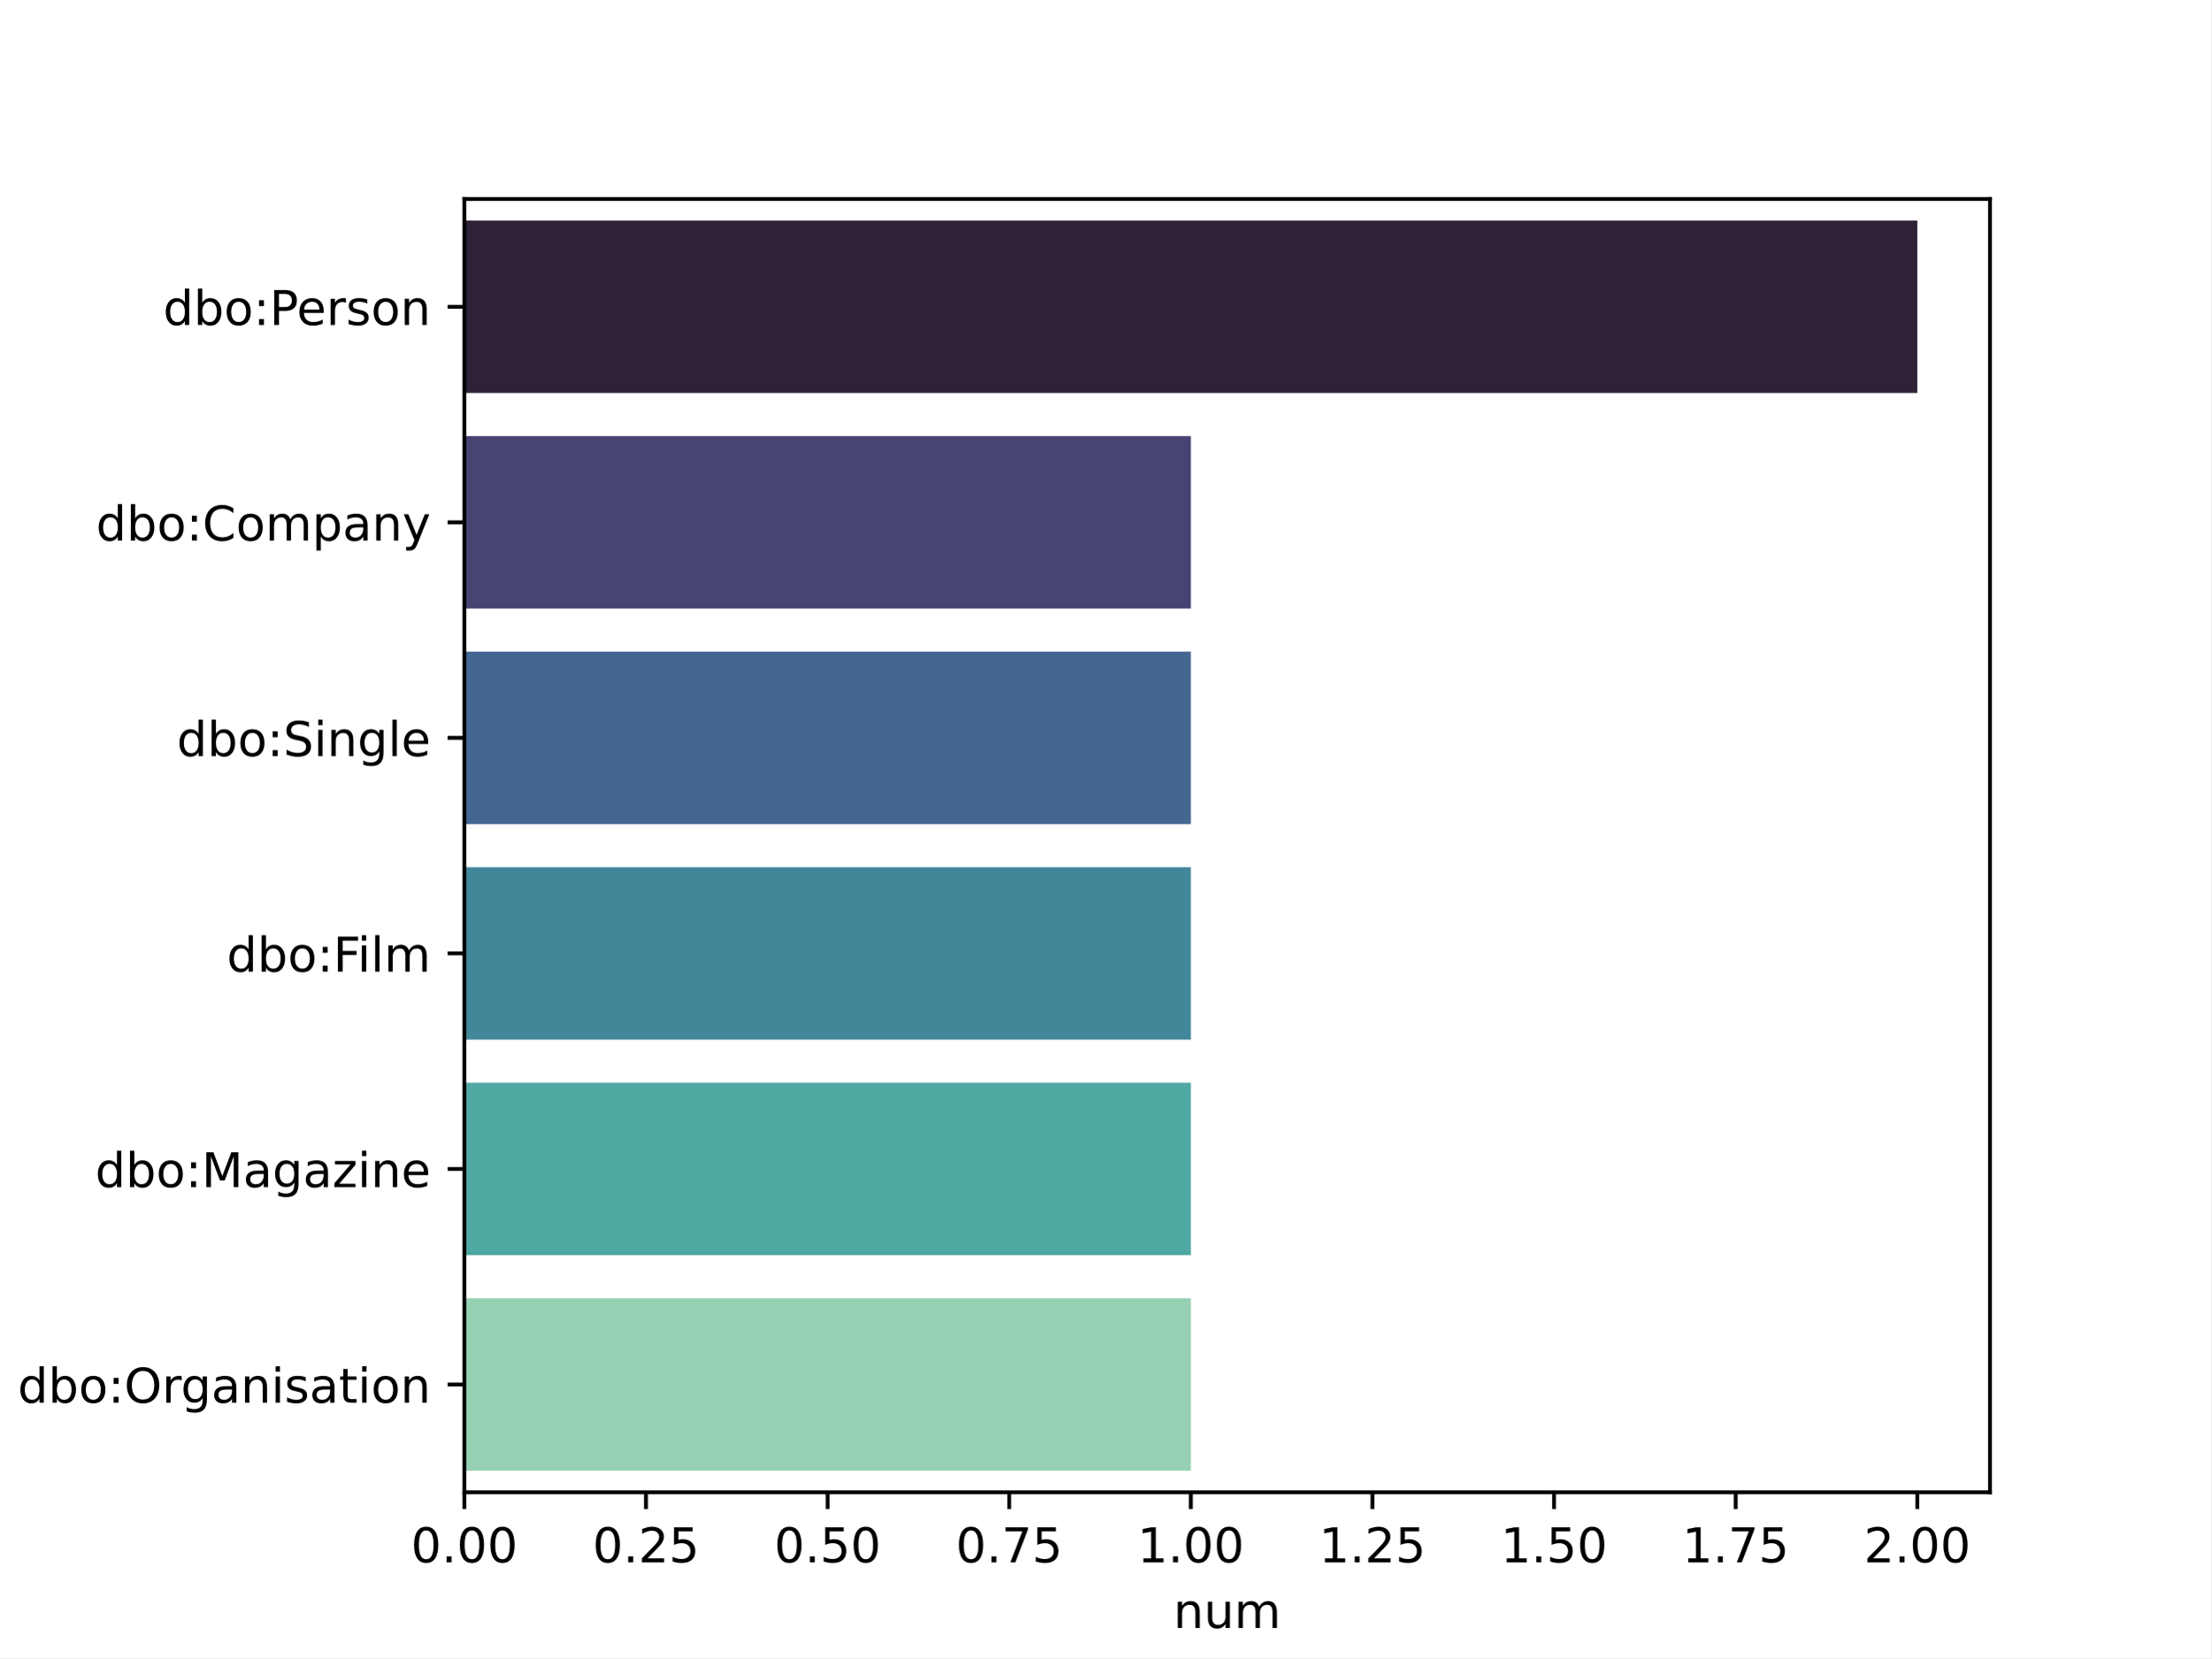
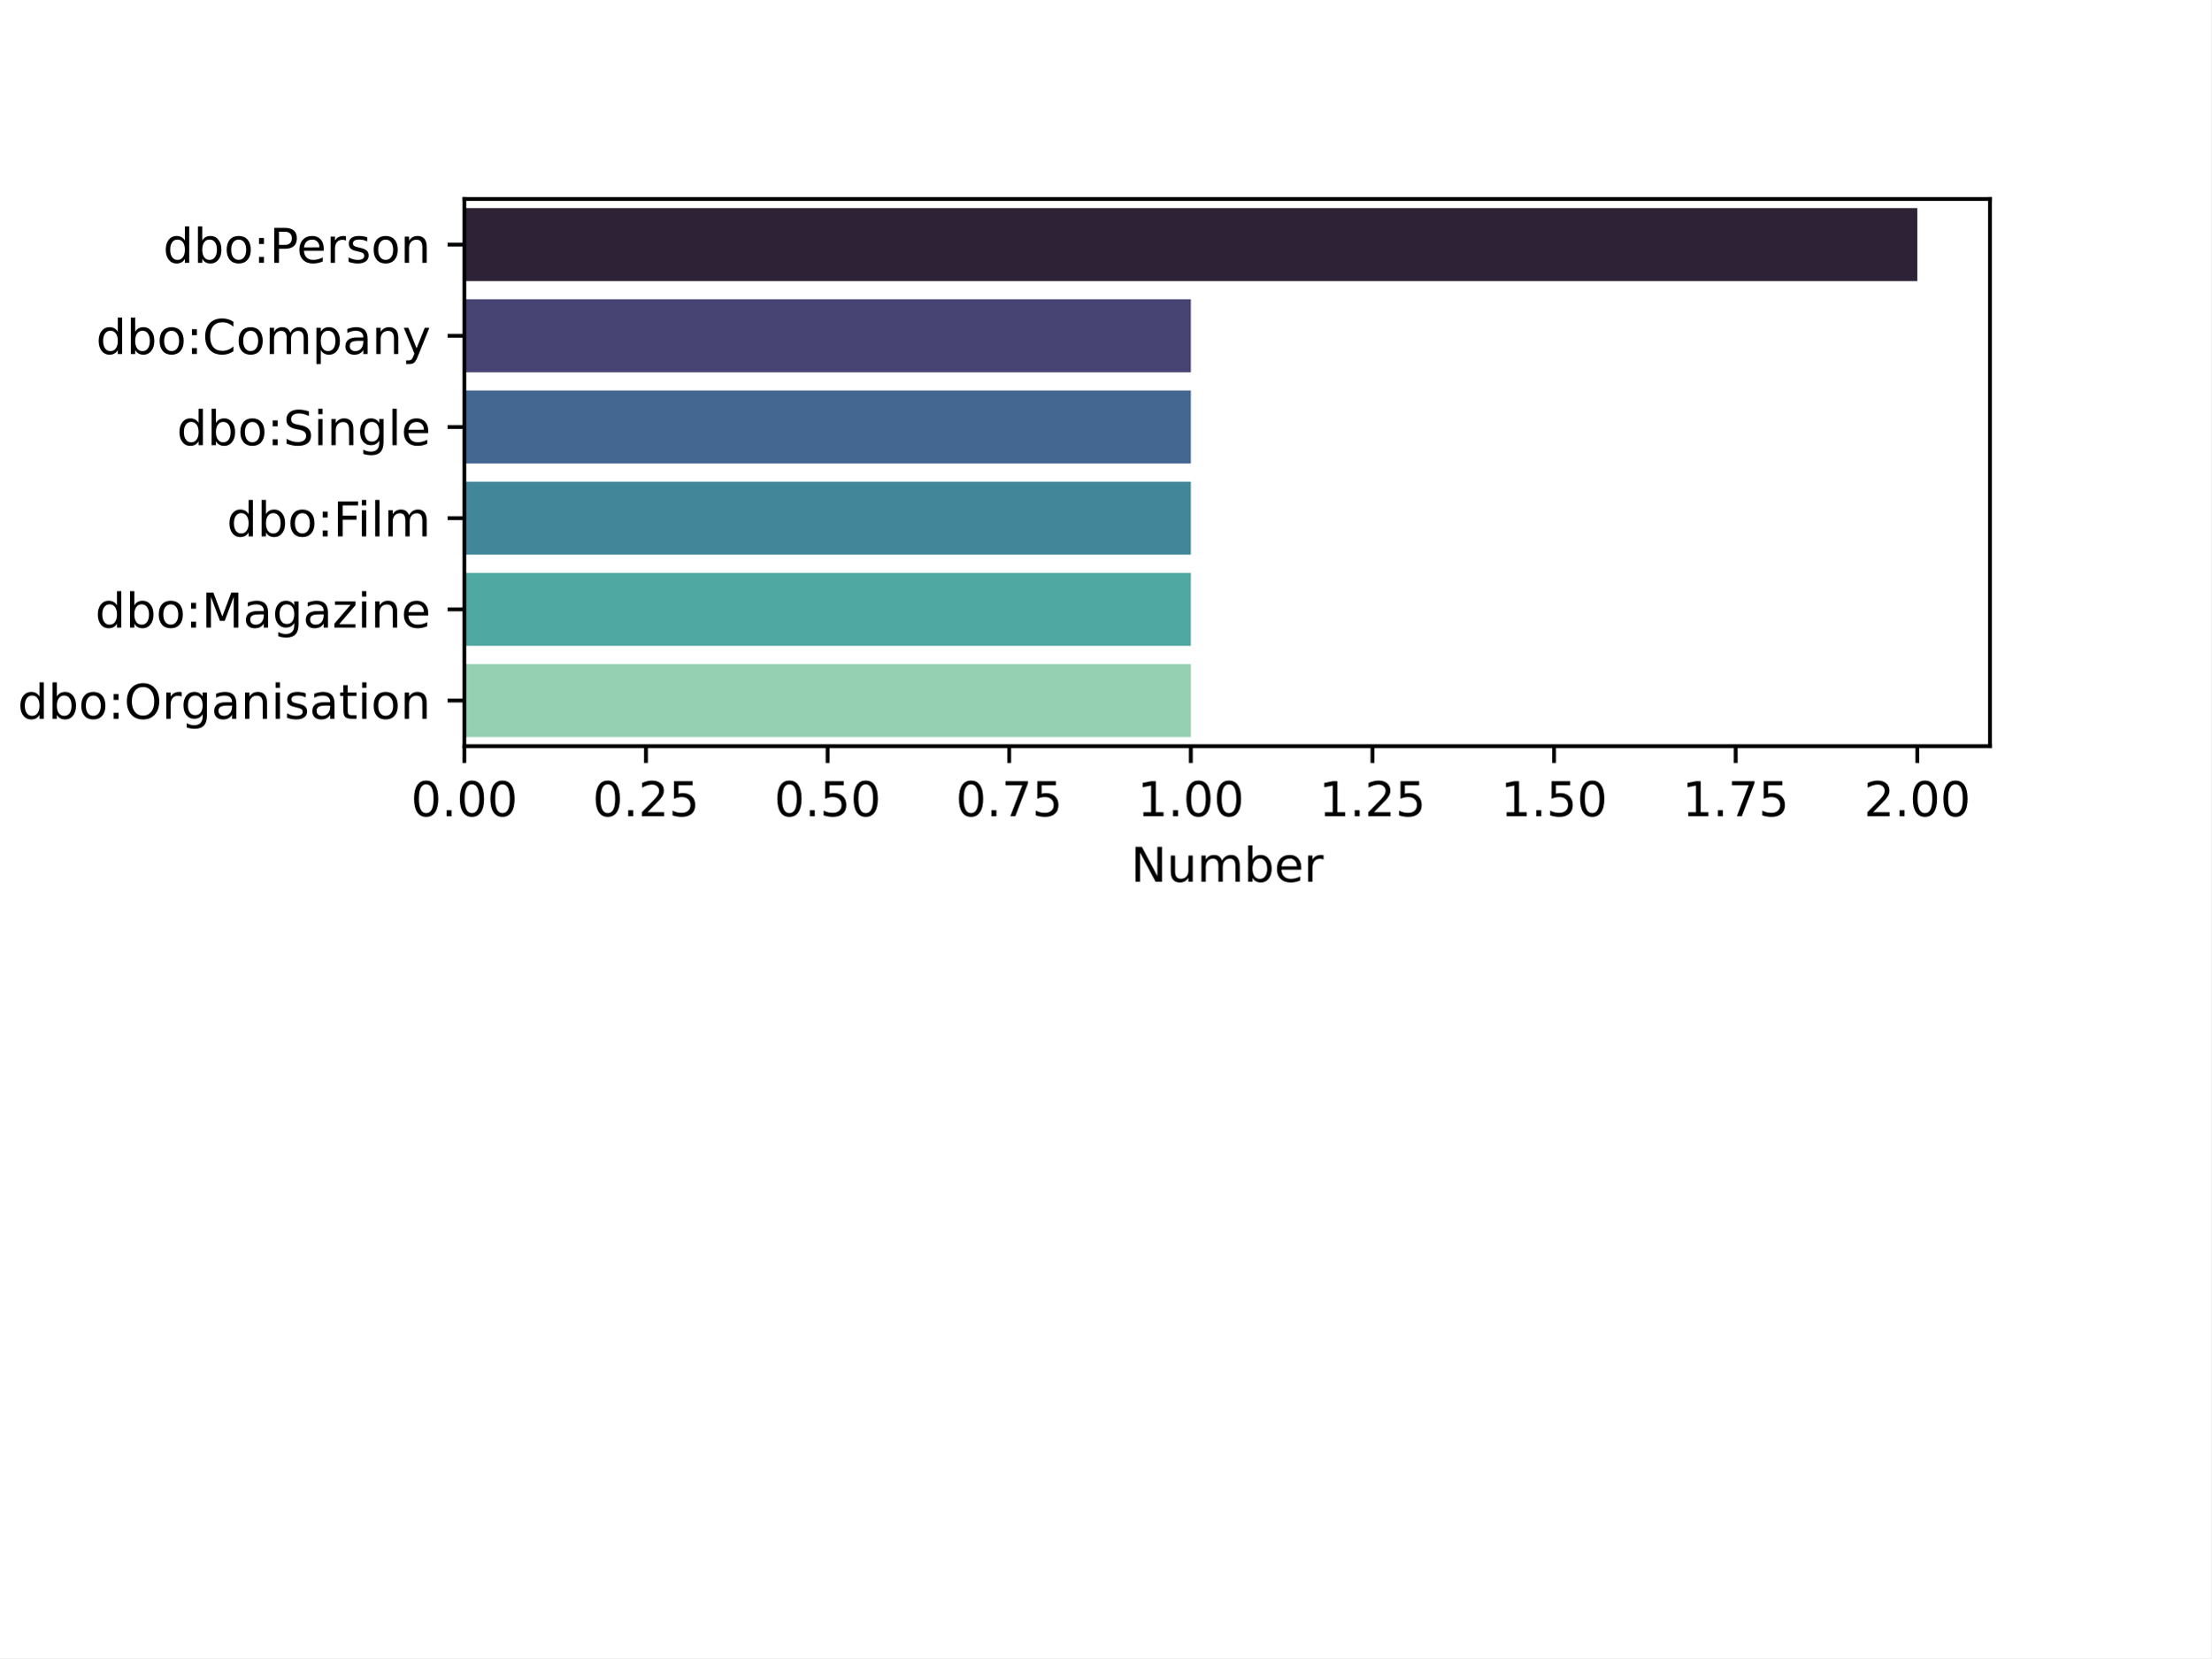
<svg xmlns="http://www.w3.org/2000/svg" xmlns:xlink="http://www.w3.org/1999/xlink" width="460.8pt" height="345.6pt" viewBox="0 0 460.8 345.6" version="1.1">
  <defs>
    <style type="text/css">*{stroke-linejoin: round; stroke-linecap: butt}</style>
  </defs>
  <g id="figure_1">
    <g id="patch_1">
      <path d="M 0 345.6  L 460.8 345.6  L 460.8 0  L 0 0  z " style="fill: #ffffff" />
    </g>
    <g id="axes_1">
      <g id="patch_2">
-         <path d="M 96.768 311.04  L 414.72 311.04  L 414.72 41.472  L 96.768 41.472  z " style="fill: #ffffff" />
+         <path d="M 96.768 155.52  L 414.72 155.52  L 414.72 41.472  L 96.768 41.472  z " style="fill: #ffffff" />
      </g>
      <g id="patch_3">
-         <path d="M 96.768 45.965  L 399.579 45.965  L 399.579 81.907  L 96.768 81.907  z " clip-path="url(#pd2dfa32636)" style="fill: #2e2237" />
+         <path d="M 96.768 43.373  L 399.579 43.373  L 399.579 58.579  L 96.768 58.579  z " clip-path="url(#p7ae90b29bd)" style="fill: #2e2237" />
      </g>
      <g id="patch_4">
-         <path d="M 96.768 90.893  L 248.174 90.893  L 248.174 126.835  L 96.768 126.835  z " clip-path="url(#pd2dfa32636)" style="fill: #474473" />
+         <path d="M 96.768 62.381  L 248.174 62.381  L 248.174 77.587  L 96.768 77.587  z " clip-path="url(#p7ae90b29bd)" style="fill: #474473" />
      </g>
      <g id="patch_5">
-         <path d="M 96.768 135.821  L 248.174 135.821  L 248.174 171.763  L 96.768 171.763  z " clip-path="url(#pd2dfa32636)" style="fill: #446791" />
+         <path d="M 96.768 81.389  L 248.174 81.389  L 248.174 96.595  L 96.768 96.595  z " clip-path="url(#p7ae90b29bd)" style="fill: #446791" />
      </g>
      <g id="patch_6">
-         <path d="M 96.768 180.749  L 248.174 180.749  L 248.174 216.691  L 96.768 216.691  z " clip-path="url(#pd2dfa32636)" style="fill: #428799" />
+         <path d="M 96.768 100.397  L 248.174 100.397  L 248.174 115.603  L 96.768 115.603  z " clip-path="url(#p7ae90b29bd)" style="fill: #428799" />
      </g>
      <g id="patch_7">
-         <path d="M 96.768 225.677  L 248.174 225.677  L 248.174 261.619  L 96.768 261.619  z " clip-path="url(#pd2dfa32636)" style="fill: #4fa8a1" />
+         <path d="M 96.768 119.405  L 248.174 119.405  L 248.174 134.611  L 96.768 134.611  z " clip-path="url(#p7ae90b29bd)" style="fill: #4fa8a1" />
      </g>
      <g id="patch_8">
-         <path d="M 96.768 270.605  L 248.174 270.605  L 248.174 306.547  L 96.768 306.547  z " clip-path="url(#pd2dfa32636)" style="fill: #95d0b2" />
+         <path d="M 96.768 138.413  L 248.174 138.413  L 248.174 153.619  L 96.768 153.619  z " clip-path="url(#p7ae90b29bd)" style="fill: #95d0b2" />
      </g>
      <g id="matplotlib.axis_1">
        <g id="xtick_1">
          <g id="line2d_1">
            <defs>
-               <path id="m29db91b11c" d="M 0 0  L 0 3.5  " style="stroke: #000000; stroke-width: 0.8" />
+               <path id="ma6554f3b16" d="M 0 0  L 0 3.5  " style="stroke: #000000; stroke-width: 0.8" />
            </defs>
            <g>
-               <use xlink:href="#m29db91b11c" x="96.768" y="311.04" style="stroke: #000000; stroke-width: 0.8" />
+               <use xlink:href="#ma6554f3b16" x="96.768" y="155.52" style="stroke: #000000; stroke-width: 0.8" />
            </g>
          </g>
          <g id="text_1">
-             <g transform="translate(85.63519 325.6384)scale(0.1 -0.1)">
+             <g transform="translate(85.63519 170.1184)scale(0.1 -0.1)">
              <defs>
                <path id="DejaVuSans-30" d="M 2034 4250  Q 1547 4250 1301 3770  Q 1056 3291 1056 2328  Q 1056 1369 1301 889  Q 1547 409 2034 409  Q 2525 409 2770 889  Q 3016 1369 3016 2328  Q 3016 3291 2770 3770  Q 2525 4250 2034 4250  z M 2034 4750  Q 2819 4750 3233 4129  Q 3647 3509 3647 2328  Q 3647 1150 3233 529  Q 2819 -91 2034 -91  Q 1250 -91 836 529  Q 422 1150 422 2328  Q 422 3509 836 4129  Q 1250 4750 2034 4750  z " transform="scale(0.015625)" />
                <path id="DejaVuSans-2e" d="M 684 794  L 1344 794  L 1344 0  L 684 0  L 684 794  z " transform="scale(0.015625)" />
              </defs>
              <use xlink:href="#DejaVuSans-30" />
              <use xlink:href="#DejaVuSans-2e" x="63.623" />
              <use xlink:href="#DejaVuSans-30" x="95.41" />
              <use xlink:href="#DejaVuSans-30" x="159.033" />
            </g>
          </g>
        </g>
        <g id="xtick_2">
          <g id="line2d_2">
            <g>
-               <use xlink:href="#m29db91b11c" x="134.619" y="311.04" style="stroke: #000000; stroke-width: 0.8" />
+               <use xlink:href="#ma6554f3b16" x="134.619" y="155.52" style="stroke: #000000; stroke-width: 0.8" />
            </g>
          </g>
          <g id="text_2">
-             <g transform="translate(123.4866 325.6384)scale(0.1 -0.1)">
+             <g transform="translate(123.4866 170.1184)scale(0.1 -0.1)">
              <defs>
                <path id="DejaVuSans-32" d="M 1228 531  L 3431 531  L 3431 0  L 469 0  L 469 531  Q 828 903 1448 1529  Q 2069 2156 2228 2338  Q 2531 2678 2651 2914  Q 2772 3150 2772 3378  Q 2772 3750 2511 3984  Q 2250 4219 1831 4219  Q 1534 4219 1204 4116  Q 875 4013 500 3803  L 500 4441  Q 881 4594 1212 4672  Q 1544 4750 1819 4750  Q 2544 4750 2975 4387  Q 3406 4025 3406 3419  Q 3406 3131 3298 2873  Q 3191 2616 2906 2266  Q 2828 2175 2409 1742  Q 1991 1309 1228 531  z " transform="scale(0.015625)" />
                <path id="DejaVuSans-35" d="M 691 4666  L 3169 4666  L 3169 4134  L 1269 4134  L 1269 2991  Q 1406 3038 1543 3061  Q 1681 3084 1819 3084  Q 2600 3084 3056 2656  Q 3513 2228 3513 1497  Q 3513 744 3044 326  Q 2575 -91 1722 -91  Q 1428 -91 1123 -41  Q 819 9 494 109  L 494 744  Q 775 591 1075 516  Q 1375 441 1709 441  Q 2250 441 2565 725  Q 2881 1009 2881 1497  Q 2881 1984 2565 2268  Q 2250 2553 1709 2553  Q 1456 2553 1204 2497  Q 953 2441 691 2322  L 691 4666  z " transform="scale(0.015625)" />
              </defs>
              <use xlink:href="#DejaVuSans-30" />
              <use xlink:href="#DejaVuSans-2e" x="63.623" />
              <use xlink:href="#DejaVuSans-32" x="95.41" />
              <use xlink:href="#DejaVuSans-35" x="159.033" />
            </g>
          </g>
        </g>
        <g id="xtick_3">
          <g id="line2d_3">
            <g>
-               <use xlink:href="#m29db91b11c" x="172.471" y="311.04" style="stroke: #000000; stroke-width: 0.8" />
+               <use xlink:href="#ma6554f3b16" x="172.471" y="155.52" style="stroke: #000000; stroke-width: 0.8" />
            </g>
          </g>
          <g id="text_3">
-             <g transform="translate(161.338 325.6384)scale(0.1 -0.1)">
+             <g transform="translate(161.338 170.1184)scale(0.1 -0.1)">
              <use xlink:href="#DejaVuSans-30" />
              <use xlink:href="#DejaVuSans-2e" x="63.623" />
              <use xlink:href="#DejaVuSans-35" x="95.41" />
              <use xlink:href="#DejaVuSans-30" x="159.033" />
            </g>
          </g>
        </g>
        <g id="xtick_4">
          <g id="line2d_4">
            <g>
-               <use xlink:href="#m29db91b11c" x="210.322" y="311.04" style="stroke: #000000; stroke-width: 0.8" />
+               <use xlink:href="#ma6554f3b16" x="210.322" y="155.52" style="stroke: #000000; stroke-width: 0.8" />
            </g>
          </g>
          <g id="text_4">
-             <g transform="translate(199.1895 325.6384)scale(0.1 -0.1)">
+             <g transform="translate(199.1895 170.1184)scale(0.1 -0.1)">
              <defs>
                <path id="DejaVuSans-37" d="M 525 4666  L 3525 4666  L 3525 4397  L 1831 0  L 1172 0  L 2766 4134  L 525 4134  L 525 4666  z " transform="scale(0.015625)" />
              </defs>
              <use xlink:href="#DejaVuSans-30" />
              <use xlink:href="#DejaVuSans-2e" x="63.623" />
              <use xlink:href="#DejaVuSans-37" x="95.41" />
              <use xlink:href="#DejaVuSans-35" x="159.033" />
            </g>
          </g>
        </g>
        <g id="xtick_5">
          <g id="line2d_5">
            <g>
-               <use xlink:href="#m29db91b11c" x="248.174" y="311.04" style="stroke: #000000; stroke-width: 0.8" />
+               <use xlink:href="#ma6554f3b16" x="248.174" y="155.52" style="stroke: #000000; stroke-width: 0.8" />
            </g>
          </g>
          <g id="text_5">
-             <g transform="translate(237.0409 325.6384)scale(0.1 -0.1)">
+             <g transform="translate(237.0409 170.1184)scale(0.1 -0.1)">
              <defs>
                <path id="DejaVuSans-31" d="M 794 531  L 1825 531  L 1825 4091  L 703 3866  L 703 4441  L 1819 4666  L 2450 4666  L 2450 531  L 3481 531  L 3481 0  L 794 0  L 794 531  z " transform="scale(0.015625)" />
              </defs>
              <use xlink:href="#DejaVuSans-31" />
              <use xlink:href="#DejaVuSans-2e" x="63.623" />
              <use xlink:href="#DejaVuSans-30" x="95.41" />
              <use xlink:href="#DejaVuSans-30" x="159.033" />
            </g>
          </g>
        </g>
        <g id="xtick_6">
          <g id="line2d_6">
            <g>
-               <use xlink:href="#m29db91b11c" x="286.025" y="311.04" style="stroke: #000000; stroke-width: 0.8" />
+               <use xlink:href="#ma6554f3b16" x="286.025" y="155.52" style="stroke: #000000; stroke-width: 0.8" />
            </g>
          </g>
          <g id="text_6">
-             <g transform="translate(274.8923 325.6384)scale(0.1 -0.1)">
+             <g transform="translate(274.8923 170.1184)scale(0.1 -0.1)">
              <use xlink:href="#DejaVuSans-31" />
              <use xlink:href="#DejaVuSans-2e" x="63.623" />
              <use xlink:href="#DejaVuSans-32" x="95.41" />
              <use xlink:href="#DejaVuSans-35" x="159.033" />
            </g>
          </g>
        </g>
        <g id="xtick_7">
          <g id="line2d_7">
            <g>
-               <use xlink:href="#m29db91b11c" x="323.877" y="311.04" style="stroke: #000000; stroke-width: 0.8" />
+               <use xlink:href="#ma6554f3b16" x="323.877" y="155.52" style="stroke: #000000; stroke-width: 0.8" />
            </g>
          </g>
          <g id="text_7">
-             <g transform="translate(312.7438 325.6384)scale(0.1 -0.1)">
+             <g transform="translate(312.7438 170.1184)scale(0.1 -0.1)">
              <use xlink:href="#DejaVuSans-31" />
              <use xlink:href="#DejaVuSans-2e" x="63.623" />
              <use xlink:href="#DejaVuSans-35" x="95.41" />
              <use xlink:href="#DejaVuSans-30" x="159.033" />
            </g>
          </g>
        </g>
        <g id="xtick_8">
          <g id="line2d_8">
            <g>
-               <use xlink:href="#m29db91b11c" x="361.728" y="311.04" style="stroke: #000000; stroke-width: 0.8" />
+               <use xlink:href="#ma6554f3b16" x="361.728" y="155.52" style="stroke: #000000; stroke-width: 0.8" />
            </g>
          </g>
          <g id="text_8">
-             <g transform="translate(350.5952 325.6384)scale(0.1 -0.1)">
+             <g transform="translate(350.5952 170.1184)scale(0.1 -0.1)">
              <use xlink:href="#DejaVuSans-31" />
              <use xlink:href="#DejaVuSans-2e" x="63.623" />
              <use xlink:href="#DejaVuSans-37" x="95.41" />
              <use xlink:href="#DejaVuSans-35" x="159.033" />
            </g>
          </g>
        </g>
        <g id="xtick_9">
          <g id="line2d_9">
            <g>
-               <use xlink:href="#m29db91b11c" x="399.579" y="311.04" style="stroke: #000000; stroke-width: 0.8" />
+               <use xlink:href="#ma6554f3b16" x="399.579" y="155.52" style="stroke: #000000; stroke-width: 0.8" />
            </g>
          </g>
          <g id="text_9">
-             <g transform="translate(388.4466 325.6384)scale(0.1 -0.1)">
+             <g transform="translate(388.4466 170.1184)scale(0.1 -0.1)">
              <use xlink:href="#DejaVuSans-32" />
              <use xlink:href="#DejaVuSans-2e" x="63.623" />
              <use xlink:href="#DejaVuSans-30" x="95.41" />
              <use xlink:href="#DejaVuSans-30" x="159.033" />
            </g>
          </g>
        </g>
        <g id="text_10">
-           <g transform="translate(244.5362 339.3166)scale(0.1 -0.1)">
+           <g transform="translate(235.6581 183.7966)scale(0.1 -0.1)">
            <defs>
-               <path id="DejaVuSans-6e" d="M 3513 2113  L 3513 0  L 2938 0  L 2938 2094  Q 2938 2591 2744 2837  Q 2550 3084 2163 3084  Q 1697 3084 1428 2787  Q 1159 2491 1159 1978  L 1159 0  L 581 0  L 581 3500  L 1159 3500  L 1159 2956  Q 1366 3272 1645 3428  Q 1925 3584 2291 3584  Q 2894 3584 3203 3211  Q 3513 2838 3513 2113  z " transform="scale(0.015625)" />
+               <path id="DejaVuSans-4e" d="M 628 4666  L 1478 4666  L 3547 763  L 3547 4666  L 4159 4666  L 4159 0  L 3309 0  L 1241 3903  L 1241 0  L 628 0  L 628 4666  z " transform="scale(0.015625)" />
              <path id="DejaVuSans-75" d="M 544 1381  L 544 3500  L 1119 3500  L 1119 1403  Q 1119 906 1312 657  Q 1506 409 1894 409  Q 2359 409 2629 706  Q 2900 1003 2900 1516  L 2900 3500  L 3475 3500  L 3475 0  L 2900 0  L 2900 538  Q 2691 219 2414 64  Q 2138 -91 1772 -91  Q 1169 -91 856 284  Q 544 659 544 1381  z M 1991 3584  L 1991 3584  z " transform="scale(0.015625)" />
              <path id="DejaVuSans-6d" d="M 3328 2828  Q 3544 3216 3844 3400  Q 4144 3584 4550 3584  Q 5097 3584 5394 3201  Q 5691 2819 5691 2113  L 5691 0  L 5113 0  L 5113 2094  Q 5113 2597 4934 2840  Q 4756 3084 4391 3084  Q 3944 3084 3684 2787  Q 3425 2491 3425 1978  L 3425 0  L 2847 0  L 2847 2094  Q 2847 2600 2669 2842  Q 2491 3084 2119 3084  Q 1678 3084 1418 2786  Q 1159 2488 1159 1978  L 1159 0  L 581 0  L 581 3500  L 1159 3500  L 1159 2956  Q 1356 3278 1631 3431  Q 1906 3584 2284 3584  Q 2666 3584 2933 3390  Q 3200 3197 3328 2828  z " transform="scale(0.015625)" />
+               <path id="DejaVuSans-62" d="M 3116 1747  Q 3116 2381 2855 2742  Q 2594 3103 2138 3103  Q 1681 3103 1420 2742  Q 1159 2381 1159 1747  Q 1159 1113 1420 752  Q 1681 391 2138 391  Q 2594 391 2855 752  Q 3116 1113 3116 1747  z M 1159 2969  Q 1341 3281 1617 3432  Q 1894 3584 2278 3584  Q 2916 3584 3314 3078  Q 3713 2572 3713 1747  Q 3713 922 3314 415  Q 2916 -91 2278 -91  Q 1894 -91 1617 61  Q 1341 213 1159 525  L 1159 0  L 581 0  L 581 4863  L 1159 4863  L 1159 2969  z " transform="scale(0.015625)" />
+               <path id="DejaVuSans-65" d="M 3597 1894  L 3597 1613  L 953 1613  Q 991 1019 1311 708  Q 1631 397 2203 397  Q 2534 397 2845 478  Q 3156 559 3463 722  L 3463 178  Q 3153 47 2828 -22  Q 2503 -91 2169 -91  Q 1331 -91 842 396  Q 353 884 353 1716  Q 353 2575 817 3079  Q 1281 3584 2069 3584  Q 2775 3584 3186 3129  Q 3597 2675 3597 1894  z M 3022 2063  Q 3016 2534 2758 2815  Q 2500 3097 2075 3097  Q 1594 3097 1305 2825  Q 1016 2553 972 2059  L 3022 2063  z " transform="scale(0.015625)" />
+               <path id="DejaVuSans-72" d="M 2631 2963  Q 2534 3019 2420 3045  Q 2306 3072 2169 3072  Q 1681 3072 1420 2755  Q 1159 2438 1159 1844  L 1159 0  L 581 0  L 581 3500  L 1159 3500  L 1159 2956  Q 1341 3275 1631 3429  Q 1922 3584 2338 3584  Q 2397 3584 2469 3576  Q 2541 3569 2628 3553  L 2631 2963  z " transform="scale(0.015625)" />
            </defs>
-             <use xlink:href="#DejaVuSans-6e" />
-             <use xlink:href="#DejaVuSans-75" x="63.379" />
-             <use xlink:href="#DejaVuSans-6d" x="126.758" />
+             <use xlink:href="#DejaVuSans-4e" />
+             <use xlink:href="#DejaVuSans-75" x="74.805" />
+             <use xlink:href="#DejaVuSans-6d" x="138.184" />
+             <use xlink:href="#DejaVuSans-62" x="235.596" />
+             <use xlink:href="#DejaVuSans-65" x="299.072" />
+             <use xlink:href="#DejaVuSans-72" x="360.596" />
          </g>
        </g>
      </g>
      <g id="matplotlib.axis_2">
        <g id="ytick_1">
          <g id="line2d_10">
            <defs>
-               <path id="md87e282c6f" d="M 0 0  L -3.5 0  " style="stroke: #000000; stroke-width: 0.8" />
+               <path id="m1db347014c" d="M 0 0  L -3.5 0  " style="stroke: #000000; stroke-width: 0.8" />
            </defs>
            <g>
-               <use xlink:href="#md87e282c6f" x="96.768" y="63.936" style="stroke: #000000; stroke-width: 0.8" />
+               <use xlink:href="#m1db347014c" x="96.768" y="50.976" style="stroke: #000000; stroke-width: 0.8" />
            </g>
          </g>
          <g id="text_11">
-             <g transform="translate(33.98675 67.73522)scale(0.1 -0.1)">
+             <g transform="translate(33.98675 54.77522)scale(0.1 -0.1)">
              <defs>
                <path id="DejaVuSans-64" d="M 2906 2969  L 2906 4863  L 3481 4863  L 3481 0  L 2906 0  L 2906 525  Q 2725 213 2448 61  Q 2172 -91 1784 -91  Q 1150 -91 751 415  Q 353 922 353 1747  Q 353 2572 751 3078  Q 1150 3584 1784 3584  Q 2172 3584 2448 3432  Q 2725 3281 2906 2969  z M 947 1747  Q 947 1113 1208 752  Q 1469 391 1925 391  Q 2381 391 2643 752  Q 2906 1113 2906 1747  Q 2906 2381 2643 2742  Q 2381 3103 1925 3103  Q 1469 3103 1208 2742  Q 947 2381 947 1747  z " transform="scale(0.015625)" />
-                 <path id="DejaVuSans-62" d="M 3116 1747  Q 3116 2381 2855 2742  Q 2594 3103 2138 3103  Q 1681 3103 1420 2742  Q 1159 2381 1159 1747  Q 1159 1113 1420 752  Q 1681 391 2138 391  Q 2594 391 2855 752  Q 3116 1113 3116 1747  z M 1159 2969  Q 1341 3281 1617 3432  Q 1894 3584 2278 3584  Q 2916 3584 3314 3078  Q 3713 2572 3713 1747  Q 3713 922 3314 415  Q 2916 -91 2278 -91  Q 1894 -91 1617 61  Q 1341 213 1159 525  L 1159 0  L 581 0  L 581 4863  L 1159 4863  L 1159 2969  z " transform="scale(0.015625)" />
                <path id="DejaVuSans-6f" d="M 1959 3097  Q 1497 3097 1228 2736  Q 959 2375 959 1747  Q 959 1119 1226 758  Q 1494 397 1959 397  Q 2419 397 2687 759  Q 2956 1122 2956 1747  Q 2956 2369 2687 2733  Q 2419 3097 1959 3097  z M 1959 3584  Q 2709 3584 3137 3096  Q 3566 2609 3566 1747  Q 3566 888 3137 398  Q 2709 -91 1959 -91  Q 1206 -91 779 398  Q 353 888 353 1747  Q 353 2609 779 3096  Q 1206 3584 1959 3584  z " transform="scale(0.015625)" />
                <path id="DejaVuSans-3a" d="M 750 794  L 1409 794  L 1409 0  L 750 0  L 750 794  z M 750 3309  L 1409 3309  L 1409 2516  L 750 2516  L 750 3309  z " transform="scale(0.015625)" />
                <path id="DejaVuSans-50" d="M 1259 4147  L 1259 2394  L 2053 2394  Q 2494 2394 2734 2622  Q 2975 2850 2975 3272  Q 2975 3691 2734 3919  Q 2494 4147 2053 4147  L 1259 4147  z M 628 4666  L 2053 4666  Q 2838 4666 3239 4311  Q 3641 3956 3641 3272  Q 3641 2581 3239 2228  Q 2838 1875 2053 1875  L 1259 1875  L 1259 0  L 628 0  L 628 4666  z " transform="scale(0.015625)" />
-                 <path id="DejaVuSans-65" d="M 3597 1894  L 3597 1613  L 953 1613  Q 991 1019 1311 708  Q 1631 397 2203 397  Q 2534 397 2845 478  Q 3156 559 3463 722  L 3463 178  Q 3153 47 2828 -22  Q 2503 -91 2169 -91  Q 1331 -91 842 396  Q 353 884 353 1716  Q 353 2575 817 3079  Q 1281 3584 2069 3584  Q 2775 3584 3186 3129  Q 3597 2675 3597 1894  z M 3022 2063  Q 3016 2534 2758 2815  Q 2500 3097 2075 3097  Q 1594 3097 1305 2825  Q 1016 2553 972 2059  L 3022 2063  z " transform="scale(0.015625)" />
-                 <path id="DejaVuSans-72" d="M 2631 2963  Q 2534 3019 2420 3045  Q 2306 3072 2169 3072  Q 1681 3072 1420 2755  Q 1159 2438 1159 1844  L 1159 0  L 581 0  L 581 3500  L 1159 3500  L 1159 2956  Q 1341 3275 1631 3429  Q 1922 3584 2338 3584  Q 2397 3584 2469 3576  Q 2541 3569 2628 3553  L 2631 2963  z " transform="scale(0.015625)" />
                <path id="DejaVuSans-73" d="M 2834 3397  L 2834 2853  Q 2591 2978 2328 3040  Q 2066 3103 1784 3103  Q 1356 3103 1142 2972  Q 928 2841 928 2578  Q 928 2378 1081 2264  Q 1234 2150 1697 2047  L 1894 2003  Q 2506 1872 2764 1633  Q 3022 1394 3022 966  Q 3022 478 2636 193  Q 2250 -91 1575 -91  Q 1294 -91 989 -36  Q 684 19 347 128  L 347 722  Q 666 556 975 473  Q 1284 391 1588 391  Q 1994 391 2212 530  Q 2431 669 2431 922  Q 2431 1156 2273 1281  Q 2116 1406 1581 1522  L 1381 1569  Q 847 1681 609 1914  Q 372 2147 372 2553  Q 372 3047 722 3315  Q 1072 3584 1716 3584  Q 2034 3584 2315 3537  Q 2597 3491 2834 3397  z " transform="scale(0.015625)" />
+                 <path id="DejaVuSans-6e" d="M 3513 2113  L 3513 0  L 2938 0  L 2938 2094  Q 2938 2591 2744 2837  Q 2550 3084 2163 3084  Q 1697 3084 1428 2787  Q 1159 2491 1159 1978  L 1159 0  L 581 0  L 581 3500  L 1159 3500  L 1159 2956  Q 1366 3272 1645 3428  Q 1925 3584 2291 3584  Q 2894 3584 3203 3211  Q 3513 2838 3513 2113  z " transform="scale(0.015625)" />
              </defs>
              <use xlink:href="#DejaVuSans-64" />
              <use xlink:href="#DejaVuSans-62" x="63.477" />
              <use xlink:href="#DejaVuSans-6f" x="126.953" />
              <use xlink:href="#DejaVuSans-3a" x="188.135" />
              <use xlink:href="#DejaVuSans-50" x="221.826" />
              <use xlink:href="#DejaVuSans-65" x="278.504" />
              <use xlink:href="#DejaVuSans-72" x="340.027" />
              <use xlink:href="#DejaVuSans-73" x="381.141" />
              <use xlink:href="#DejaVuSans-6f" x="433.24" />
              <use xlink:href="#DejaVuSans-6e" x="494.422" />
            </g>
          </g>
        </g>
        <g id="ytick_2">
          <g id="line2d_11">
            <g>
-               <use xlink:href="#md87e282c6f" x="96.768" y="108.864" style="stroke: #000000; stroke-width: 0.8" />
+               <use xlink:href="#m1db347014c" x="96.768" y="69.984" style="stroke: #000000; stroke-width: 0.8" />
            </g>
          </g>
          <g id="text_12">
-             <g transform="translate(20.00862 112.6632)scale(0.1 -0.1)">
+             <g transform="translate(20.00862 73.78322)scale(0.1 -0.1)">
              <defs>
                <path id="DejaVuSans-43" d="M 4122 4306  L 4122 3641  Q 3803 3938 3442 4084  Q 3081 4231 2675 4231  Q 1875 4231 1450 3742  Q 1025 3253 1025 2328  Q 1025 1406 1450 917  Q 1875 428 2675 428  Q 3081 428 3442 575  Q 3803 722 4122 1019  L 4122 359  Q 3791 134 3420 21  Q 3050 -91 2638 -91  Q 1578 -91 968 557  Q 359 1206 359 2328  Q 359 3453 968 4101  Q 1578 4750 2638 4750  Q 3056 4750 3426 4639  Q 3797 4528 4122 4306  z " transform="scale(0.015625)" />
                <path id="DejaVuSans-70" d="M 1159 525  L 1159 -1331  L 581 -1331  L 581 3500  L 1159 3500  L 1159 2969  Q 1341 3281 1617 3432  Q 1894 3584 2278 3584  Q 2916 3584 3314 3078  Q 3713 2572 3713 1747  Q 3713 922 3314 415  Q 2916 -91 2278 -91  Q 1894 -91 1617 61  Q 1341 213 1159 525  z M 3116 1747  Q 3116 2381 2855 2742  Q 2594 3103 2138 3103  Q 1681 3103 1420 2742  Q 1159 2381 1159 1747  Q 1159 1113 1420 752  Q 1681 391 2138 391  Q 2594 391 2855 752  Q 3116 1113 3116 1747  z " transform="scale(0.015625)" />
                <path id="DejaVuSans-61" d="M 2194 1759  Q 1497 1759 1228 1600  Q 959 1441 959 1056  Q 959 750 1161 570  Q 1363 391 1709 391  Q 2188 391 2477 730  Q 2766 1069 2766 1631  L 2766 1759  L 2194 1759  z M 3341 1997  L 3341 0  L 2766 0  L 2766 531  Q 2569 213 2275 61  Q 1981 -91 1556 -91  Q 1019 -91 701 211  Q 384 513 384 1019  Q 384 1609 779 1909  Q 1175 2209 1959 2209  L 2766 2209  L 2766 2266  Q 2766 2663 2505 2880  Q 2244 3097 1772 3097  Q 1472 3097 1187 3025  Q 903 2953 641 2809  L 641 3341  Q 956 3463 1253 3523  Q 1550 3584 1831 3584  Q 2591 3584 2966 3190  Q 3341 2797 3341 1997  z " transform="scale(0.015625)" />
                <path id="DejaVuSans-79" d="M 2059 -325  Q 1816 -950 1584 -1140  Q 1353 -1331 966 -1331  L 506 -1331  L 506 -850  L 844 -850  Q 1081 -850 1212 -737  Q 1344 -625 1503 -206  L 1606 56  L 191 3500  L 800 3500  L 1894 763  L 2988 3500  L 3597 3500  L 2059 -325  z " transform="scale(0.015625)" />
              </defs>
              <use xlink:href="#DejaVuSans-64" />
              <use xlink:href="#DejaVuSans-62" x="63.477" />
              <use xlink:href="#DejaVuSans-6f" x="126.953" />
              <use xlink:href="#DejaVuSans-3a" x="188.135" />
              <use xlink:href="#DejaVuSans-43" x="221.826" />
              <use xlink:href="#DejaVuSans-6f" x="291.65" />
              <use xlink:href="#DejaVuSans-6d" x="352.832" />
              <use xlink:href="#DejaVuSans-70" x="450.244" />
              <use xlink:href="#DejaVuSans-61" x="513.721" />
              <use xlink:href="#DejaVuSans-6e" x="575" />
              <use xlink:href="#DejaVuSans-79" x="638.379" />
            </g>
          </g>
        </g>
        <g id="ytick_3">
          <g id="line2d_12">
            <g>
-               <use xlink:href="#md87e282c6f" x="96.768" y="153.792" style="stroke: #000000; stroke-width: 0.8" />
+               <use xlink:href="#m1db347014c" x="96.768" y="88.992" style="stroke: #000000; stroke-width: 0.8" />
            </g>
          </g>
          <g id="text_13">
-             <g transform="translate(36.83987 157.5912)scale(0.1 -0.1)">
+             <g transform="translate(36.83987 92.79122)scale(0.1 -0.1)">
              <defs>
                <path id="DejaVuSans-53" d="M 3425 4513  L 3425 3897  Q 3066 4069 2747 4153  Q 2428 4238 2131 4238  Q 1616 4238 1336 4038  Q 1056 3838 1056 3469  Q 1056 3159 1242 3001  Q 1428 2844 1947 2747  L 2328 2669  Q 3034 2534 3370 2195  Q 3706 1856 3706 1288  Q 3706 609 3251 259  Q 2797 -91 1919 -91  Q 1588 -91 1214 -16  Q 841 59 441 206  L 441 856  Q 825 641 1194 531  Q 1563 422 1919 422  Q 2459 422 2753 634  Q 3047 847 3047 1241  Q 3047 1584 2836 1778  Q 2625 1972 2144 2069  L 1759 2144  Q 1053 2284 737 2584  Q 422 2884 422 3419  Q 422 4038 858 4394  Q 1294 4750 2059 4750  Q 2388 4750 2728 4690  Q 3069 4631 3425 4513  z " transform="scale(0.015625)" />
                <path id="DejaVuSans-69" d="M 603 3500  L 1178 3500  L 1178 0  L 603 0  L 603 3500  z M 603 4863  L 1178 4863  L 1178 4134  L 603 4134  L 603 4863  z " transform="scale(0.015625)" />
                <path id="DejaVuSans-67" d="M 2906 1791  Q 2906 2416 2648 2759  Q 2391 3103 1925 3103  Q 1463 3103 1205 2759  Q 947 2416 947 1791  Q 947 1169 1205 825  Q 1463 481 1925 481  Q 2391 481 2648 825  Q 2906 1169 2906 1791  z M 3481 434  Q 3481 -459 3084 -895  Q 2688 -1331 1869 -1331  Q 1566 -1331 1297 -1286  Q 1028 -1241 775 -1147  L 775 -588  Q 1028 -725 1275 -790  Q 1522 -856 1778 -856  Q 2344 -856 2625 -561  Q 2906 -266 2906 331  L 2906 616  Q 2728 306 2450 153  Q 2172 0 1784 0  Q 1141 0 747 490  Q 353 981 353 1791  Q 353 2603 747 3093  Q 1141 3584 1784 3584  Q 2172 3584 2450 3431  Q 2728 3278 2906 2969  L 2906 3500  L 3481 3500  L 3481 434  z " transform="scale(0.015625)" />
                <path id="DejaVuSans-6c" d="M 603 4863  L 1178 4863  L 1178 0  L 603 0  L 603 4863  z " transform="scale(0.015625)" />
              </defs>
              <use xlink:href="#DejaVuSans-64" />
              <use xlink:href="#DejaVuSans-62" x="63.477" />
              <use xlink:href="#DejaVuSans-6f" x="126.953" />
              <use xlink:href="#DejaVuSans-3a" x="188.135" />
              <use xlink:href="#DejaVuSans-53" x="221.826" />
              <use xlink:href="#DejaVuSans-69" x="285.303" />
              <use xlink:href="#DejaVuSans-6e" x="313.086" />
              <use xlink:href="#DejaVuSans-67" x="376.465" />
              <use xlink:href="#DejaVuSans-6c" x="439.941" />
              <use xlink:href="#DejaVuSans-65" x="467.725" />
            </g>
          </g>
        </g>
        <g id="ytick_4">
          <g id="line2d_13">
            <g>
-               <use xlink:href="#md87e282c6f" x="96.768" y="198.72" style="stroke: #000000; stroke-width: 0.8" />
+               <use xlink:href="#m1db347014c" x="96.768" y="108" style="stroke: #000000; stroke-width: 0.8" />
            </g>
          </g>
          <g id="text_14">
-             <g transform="translate(47.26019 202.5192)scale(0.1 -0.1)">
+             <g transform="translate(47.26019 111.7992)scale(0.1 -0.1)">
              <defs>
                <path id="DejaVuSans-46" d="M 628 4666  L 3309 4666  L 3309 4134  L 1259 4134  L 1259 2759  L 3109 2759  L 3109 2228  L 1259 2228  L 1259 0  L 628 0  L 628 4666  z " transform="scale(0.015625)" />
              </defs>
              <use xlink:href="#DejaVuSans-64" />
              <use xlink:href="#DejaVuSans-62" x="63.477" />
              <use xlink:href="#DejaVuSans-6f" x="126.953" />
              <use xlink:href="#DejaVuSans-3a" x="188.135" />
              <use xlink:href="#DejaVuSans-46" x="221.826" />
              <use xlink:href="#DejaVuSans-69" x="272.096" />
              <use xlink:href="#DejaVuSans-6c" x="299.879" />
              <use xlink:href="#DejaVuSans-6d" x="327.662" />
            </g>
          </g>
        </g>
        <g id="ytick_5">
          <g id="line2d_14">
            <g>
-               <use xlink:href="#md87e282c6f" x="96.768" y="243.648" style="stroke: #000000; stroke-width: 0.8" />
+               <use xlink:href="#m1db347014c" x="96.768" y="127.008" style="stroke: #000000; stroke-width: 0.8" />
            </g>
          </g>
          <g id="text_15">
-             <g transform="translate(19.83363 247.4472)scale(0.1 -0.1)">
+             <g transform="translate(19.83363 130.8072)scale(0.1 -0.1)">
              <defs>
                <path id="DejaVuSans-4d" d="M 628 4666  L 1569 4666  L 2759 1491  L 3956 4666  L 4897 4666  L 4897 0  L 4281 0  L 4281 4097  L 3078 897  L 2444 897  L 1241 4097  L 1241 0  L 628 0  L 628 4666  z " transform="scale(0.015625)" />
                <path id="DejaVuSans-7a" d="M 353 3500  L 3084 3500  L 3084 2975  L 922 459  L 3084 459  L 3084 0  L 275 0  L 275 525  L 2438 3041  L 353 3041  L 353 3500  z " transform="scale(0.015625)" />
              </defs>
              <use xlink:href="#DejaVuSans-64" />
              <use xlink:href="#DejaVuSans-62" x="63.477" />
              <use xlink:href="#DejaVuSans-6f" x="126.953" />
              <use xlink:href="#DejaVuSans-3a" x="188.135" />
              <use xlink:href="#DejaVuSans-4d" x="221.826" />
              <use xlink:href="#DejaVuSans-61" x="308.105" />
              <use xlink:href="#DejaVuSans-67" x="369.385" />
              <use xlink:href="#DejaVuSans-61" x="432.861" />
              <use xlink:href="#DejaVuSans-7a" x="494.141" />
              <use xlink:href="#DejaVuSans-69" x="546.631" />
              <use xlink:href="#DejaVuSans-6e" x="574.414" />
              <use xlink:href="#DejaVuSans-65" x="637.793" />
            </g>
          </g>
        </g>
        <g id="ytick_6">
          <g id="line2d_15">
            <g>
-               <use xlink:href="#md87e282c6f" x="96.768" y="288.576" style="stroke: #000000; stroke-width: 0.8" />
+               <use xlink:href="#m1db347014c" x="96.768" y="146.016" style="stroke: #000000; stroke-width: 0.8" />
            </g>
          </g>
          <g id="text_16">
-             <g transform="translate(3.691437 292.3752)scale(0.1 -0.1)">
+             <g transform="translate(3.691437 149.8152)scale(0.1 -0.1)">
              <defs>
                <path id="DejaVuSans-4f" d="M 2522 4238  Q 1834 4238 1429 3725  Q 1025 3213 1025 2328  Q 1025 1447 1429 934  Q 1834 422 2522 422  Q 3209 422 3611 934  Q 4013 1447 4013 2328  Q 4013 3213 3611 3725  Q 3209 4238 2522 4238  z M 2522 4750  Q 3503 4750 4090 4092  Q 4678 3434 4678 2328  Q 4678 1225 4090 567  Q 3503 -91 2522 -91  Q 1538 -91 948 565  Q 359 1222 359 2328  Q 359 3434 948 4092  Q 1538 4750 2522 4750  z " transform="scale(0.015625)" />
                <path id="DejaVuSans-74" d="M 1172 4494  L 1172 3500  L 2356 3500  L 2356 3053  L 1172 3053  L 1172 1153  Q 1172 725 1289 603  Q 1406 481 1766 481  L 2356 481  L 2356 0  L 1766 0  Q 1100 0 847 248  Q 594 497 594 1153  L 594 3053  L 172 3053  L 172 3500  L 594 3500  L 594 4494  L 1172 4494  z " transform="scale(0.015625)" />
              </defs>
              <use xlink:href="#DejaVuSans-64" />
              <use xlink:href="#DejaVuSans-62" x="63.477" />
              <use xlink:href="#DejaVuSans-6f" x="126.953" />
              <use xlink:href="#DejaVuSans-3a" x="188.135" />
              <use xlink:href="#DejaVuSans-4f" x="221.826" />
              <use xlink:href="#DejaVuSans-72" x="300.537" />
              <use xlink:href="#DejaVuSans-67" x="339.9" />
              <use xlink:href="#DejaVuSans-61" x="403.377" />
              <use xlink:href="#DejaVuSans-6e" x="464.656" />
              <use xlink:href="#DejaVuSans-69" x="528.035" />
              <use xlink:href="#DejaVuSans-73" x="555.818" />
              <use xlink:href="#DejaVuSans-61" x="607.918" />
              <use xlink:href="#DejaVuSans-74" x="669.197" />
              <use xlink:href="#DejaVuSans-69" x="708.406" />
              <use xlink:href="#DejaVuSans-6f" x="736.189" />
              <use xlink:href="#DejaVuSans-6e" x="797.371" />
            </g>
          </g>
        </g>
        <g id="text_17">
-           <g transform="translate(-2.38825 184.4544)rotate(-90)scale(0.1 -0.1)">
-             <use xlink:href="#DejaVuSans-74" />
-             <use xlink:href="#DejaVuSans-61" x="39.209" />
-             <use xlink:href="#DejaVuSans-67" x="100.488" />
+           <g transform="translate(-2.38825 106.9632)rotate(-90)scale(0.1 -0.1)">
+             <defs>
+               <path id="DejaVuSans-54" d="M -19 4666  L 3928 4666  L 3928 4134  L 2272 4134  L 2272 0  L 1638 0  L 1638 4134  L -19 4134  L -19 4666  z " transform="scale(0.015625)" />
+             </defs>
+             <use xlink:href="#DejaVuSans-54" />
+             <use xlink:href="#DejaVuSans-61" x="44.584" />
+             <use xlink:href="#DejaVuSans-67" x="105.863" />
          </g>
        </g>
      </g>
      <g id="line2d_16">
-         <path clip-path="url(#pd2dfa32636)" style="fill: none; stroke: #424242; stroke-width: 2.7; stroke-linecap: square" />
+         <path clip-path="url(#p7ae90b29bd)" style="fill: none; stroke: #424242; stroke-width: 2.7; stroke-linecap: square" />
      </g>
      <g id="line2d_17">
-         <path clip-path="url(#pd2dfa32636)" style="fill: none; stroke: #424242; stroke-width: 2.7; stroke-linecap: square" />
+         <path clip-path="url(#p7ae90b29bd)" style="fill: none; stroke: #424242; stroke-width: 2.7; stroke-linecap: square" />
      </g>
      <g id="line2d_18">
-         <path clip-path="url(#pd2dfa32636)" style="fill: none; stroke: #424242; stroke-width: 2.7; stroke-linecap: square" />
+         <path clip-path="url(#p7ae90b29bd)" style="fill: none; stroke: #424242; stroke-width: 2.7; stroke-linecap: square" />
      </g>
      <g id="line2d_19">
-         <path clip-path="url(#pd2dfa32636)" style="fill: none; stroke: #424242; stroke-width: 2.7; stroke-linecap: square" />
+         <path clip-path="url(#p7ae90b29bd)" style="fill: none; stroke: #424242; stroke-width: 2.7; stroke-linecap: square" />
      </g>
      <g id="line2d_20">
-         <path clip-path="url(#pd2dfa32636)" style="fill: none; stroke: #424242; stroke-width: 2.7; stroke-linecap: square" />
+         <path clip-path="url(#p7ae90b29bd)" style="fill: none; stroke: #424242; stroke-width: 2.7; stroke-linecap: square" />
      </g>
      <g id="line2d_21">
-         <path clip-path="url(#pd2dfa32636)" style="fill: none; stroke: #424242; stroke-width: 2.7; stroke-linecap: square" />
+         <path clip-path="url(#p7ae90b29bd)" style="fill: none; stroke: #424242; stroke-width: 2.7; stroke-linecap: square" />
      </g>
      <g id="patch_9">
-         <path d="M 96.768 311.04  L 96.768 41.472  " style="fill: none; stroke: #000000; stroke-width: 0.8; stroke-linejoin: miter; stroke-linecap: square" />
+         <path d="M 96.768 155.52  L 96.768 41.472  " style="fill: none; stroke: #000000; stroke-width: 0.8; stroke-linejoin: miter; stroke-linecap: square" />
      </g>
      <g id="patch_10">
-         <path d="M 414.72 311.04  L 414.72 41.472  " style="fill: none; stroke: #000000; stroke-width: 0.8; stroke-linejoin: miter; stroke-linecap: square" />
+         <path d="M 414.72 155.52  L 414.72 41.472  " style="fill: none; stroke: #000000; stroke-width: 0.8; stroke-linejoin: miter; stroke-linecap: square" />
      </g>
      <g id="patch_11">
-         <path d="M 96.768 311.04  L 414.72 311.04  " style="fill: none; stroke: #000000; stroke-width: 0.8; stroke-linejoin: miter; stroke-linecap: square" />
+         <path d="M 96.768 155.52  L 414.72 155.52  " style="fill: none; stroke: #000000; stroke-width: 0.8; stroke-linejoin: miter; stroke-linecap: square" />
      </g>
      <g id="patch_12">
        <path d="M 96.768 41.472  L 414.72 41.472  " style="fill: none; stroke: #000000; stroke-width: 0.8; stroke-linejoin: miter; stroke-linecap: square" />
      </g>
    </g>
  </g>
  <defs>
-     <clipPath id="pd2dfa32636">
-       <rect x="96.768" y="41.472" width="317.952" height="269.568" />
+     <clipPath id="p7ae90b29bd">
+       <rect x="96.768" y="41.472" width="317.952" height="114.048" />
    </clipPath>
  </defs>
</svg>
